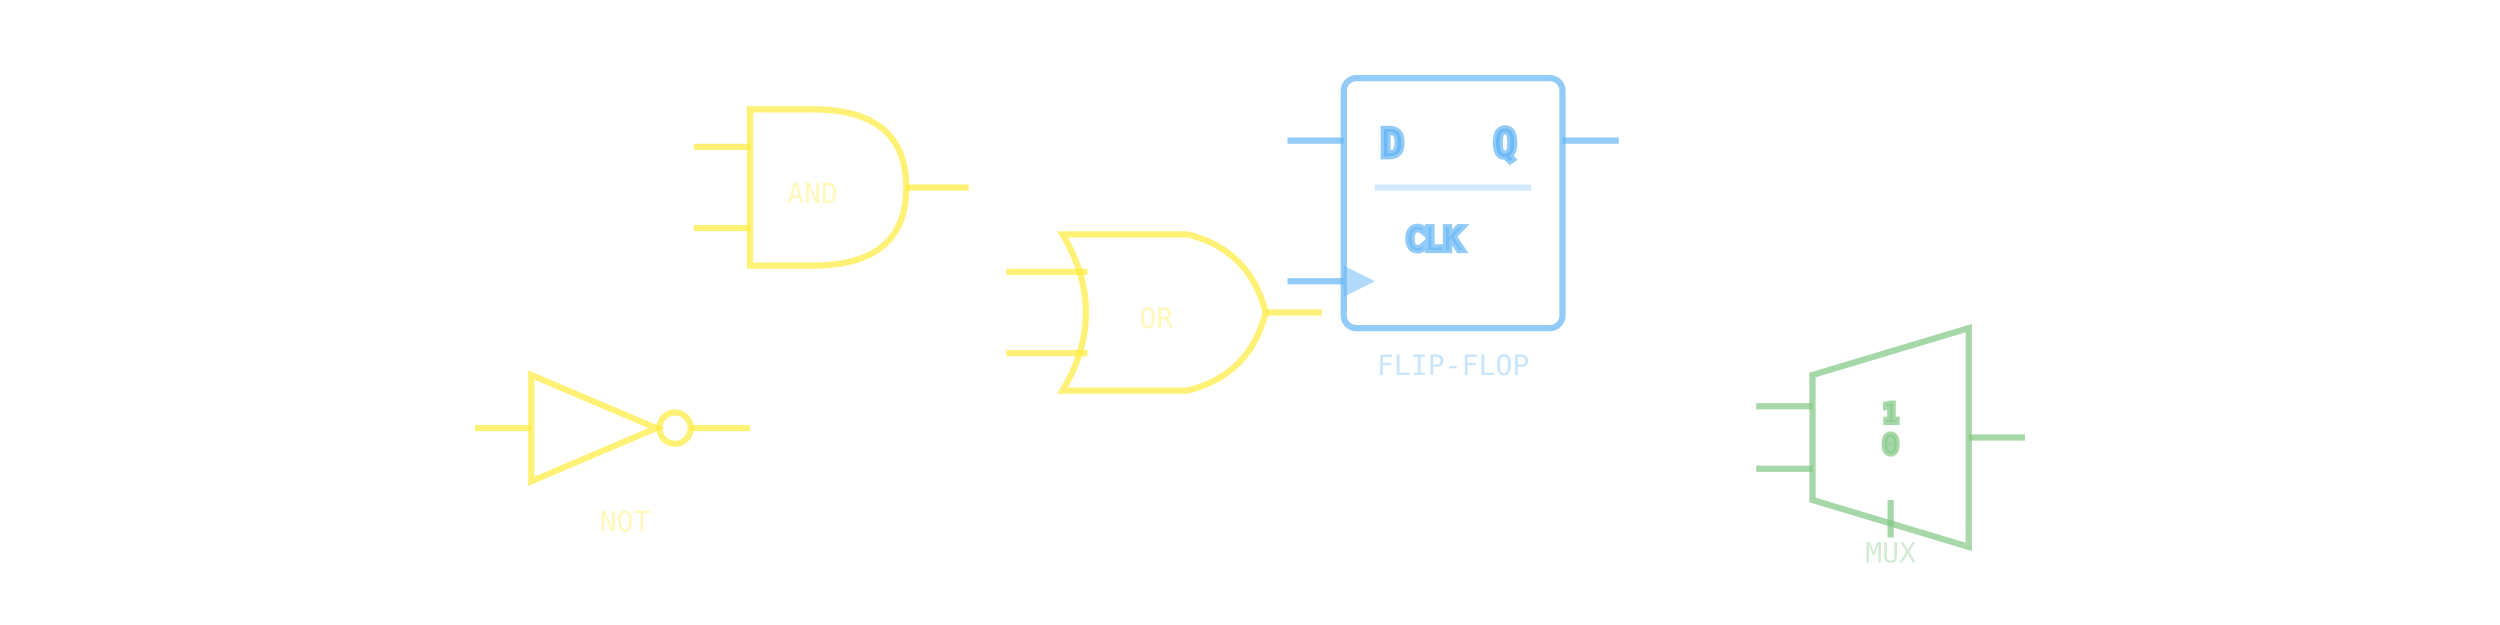
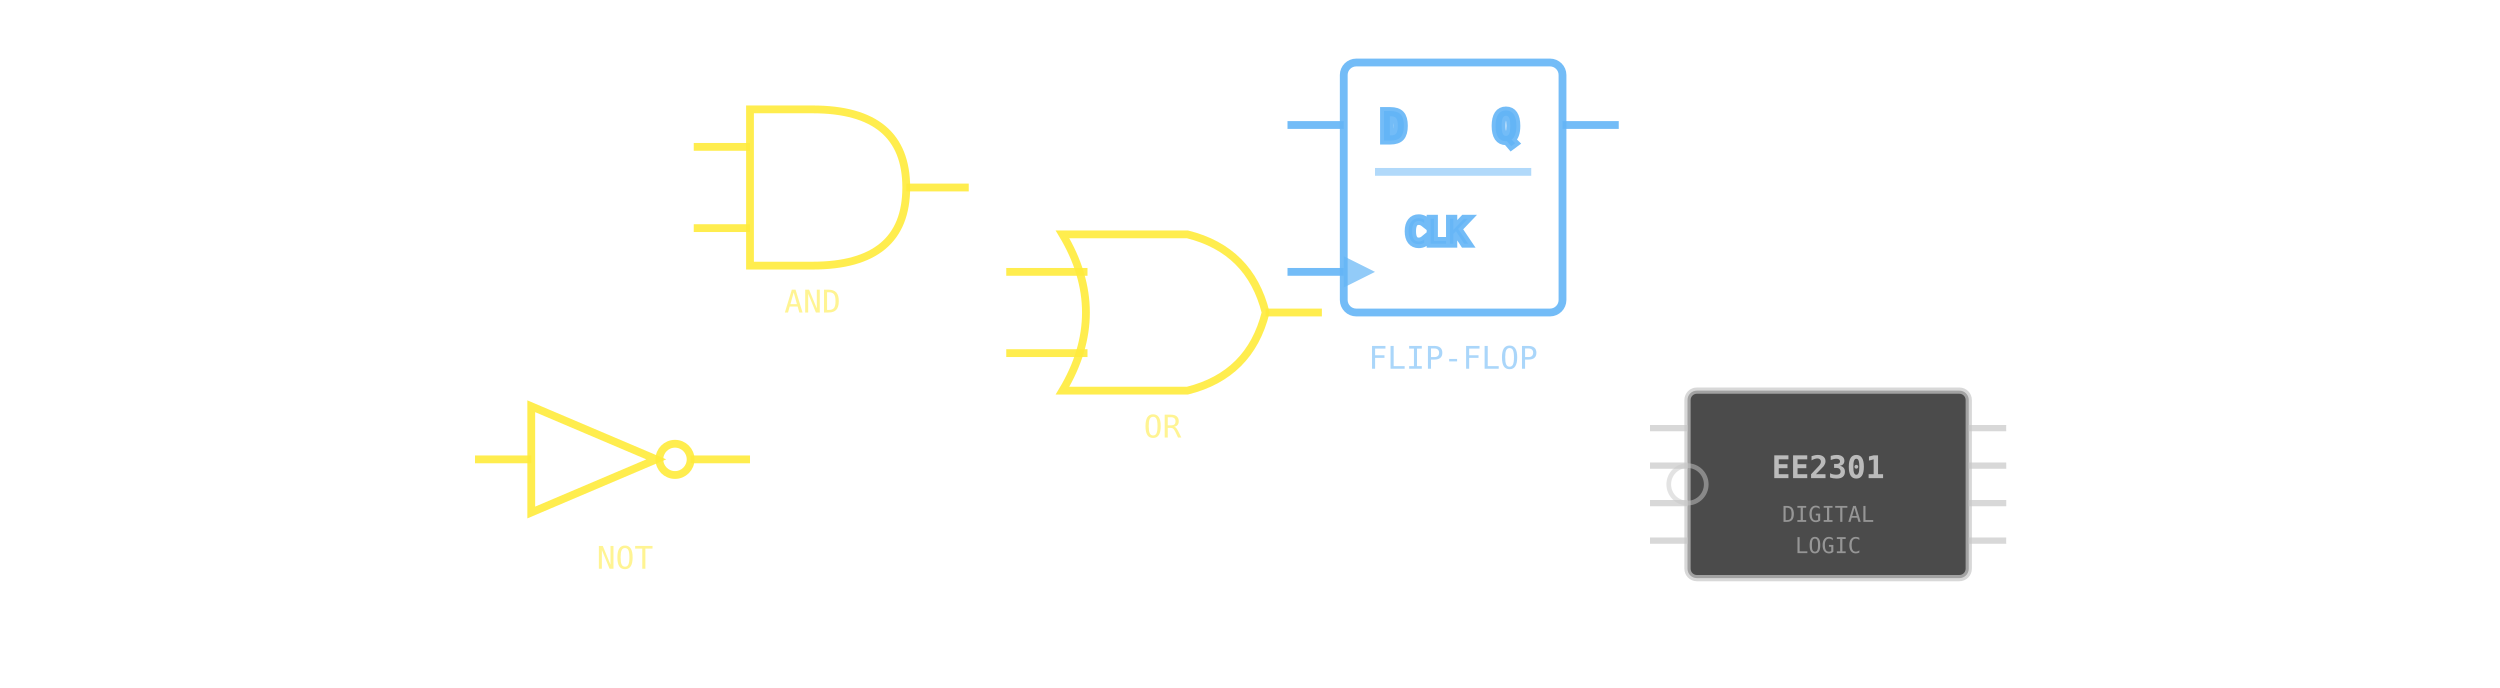
- <svg xmlns="http://www.w3.org/2000/svg" viewBox="0 0 800 200">
-   <g stroke="rgba(255,255,255,0.18)" stroke-width="1.5" fill="none">
+ <svg xmlns="http://www.w3.org/2000/svg" viewBox="0 0 800 220">
+   <g stroke="rgba(255,255,255,0.4)" stroke-width="1.5" fill="none">
    <path d="M0,40 H120 L140,60 H240" />
    <path d="M0,100 H80 L100,80 H200 L220,100 H340" />
-     <path d="M0,160 H60 L80,140 H170" />
-     <path d="M460,40 H580 L600,60 H720 L740,40 H800" />
+     <path d="M0,170 H60 L80,150 H170" />
+     <path d="M460,40 H560 L575,55" />
    <path d="M510,100 H620 L640,120 H800" />
-     <path d="M430,160 H560 L580,140 H700 L720,160 H800" />
+     <path d="M430,170 H520" />
    <path d="M310,70 L340,100" stroke-dasharray="4,4" />
    <path d="M415,100 L460,70" stroke-dasharray="4,4" />
-     <path d="M240,140 L340,115" stroke-dasharray="4,4" />
-     <path d="M510,100 L580,140" stroke-dasharray="4,4" />
+     <path d="M240,150 L340,120" stroke-dasharray="4,4" />
+     <path d="M510,100 L520,110" stroke-dasharray="4,4" />
+     <path d="M700,80 H800" />
+     <path d="M700,170 H800" />
  </g>
-   <g transform="translate(240,35)" fill="none" stroke="rgba(255,235,59,0.7)" stroke-width="2">
+   <g transform="translate(240,35)" fill="none" stroke="rgba(255,235,59,0.9)" stroke-width="2.5">
    <path d="M0,0 H20 Q50,0 50,25 Q50,50 20,50 H0 Z" />
    <line x1="-18" y1="12" x2="0" y2="12" />
    <line x1="-18" y1="38" x2="0" y2="38" />
    <line x1="50" y1="25" x2="70" y2="25" />
  </g>
-   <text x="260" y="65" fill="rgba(255,235,59,0.35)" font-size="9" font-family="monospace" text-anchor="middle">AND</text>
-   <g transform="translate(340,75)" fill="none" stroke="rgba(255,235,59,0.7)" stroke-width="2">
+   <text x="260" y="100" fill="rgba(255,235,59,0.55)" font-size="10" font-family="monospace" text-anchor="middle">AND</text>
+   <g transform="translate(340,75)" fill="none" stroke="rgba(255,235,59,0.9)" stroke-width="2.5">
    <path d="M0,0 Q15,25 0,50 Q25,50 40,50 Q60,45 65,25 Q60,5 40,0 Q25,0 0,0 Z" />
    <line x1="-18" y1="12" x2="8" y2="12" />
    <line x1="-18" y1="38" x2="8" y2="38" />
    <line x1="65" y1="25" x2="83" y2="25" />
  </g>
-   <text x="370" y="105" fill="rgba(255,235,59,0.35)" font-size="9" font-family="monospace" text-anchor="middle">OR</text>
-   <g transform="translate(170,120)" fill="none" stroke="rgba(255,235,59,0.7)" stroke-width="2">
+   <text x="372" y="140" fill="rgba(255,235,59,0.55)" font-size="10" font-family="monospace" text-anchor="middle">OR</text>
+   <g transform="translate(170,130)" fill="none" stroke="rgba(255,235,59,0.9)" stroke-width="2.5">
    <polygon points="0,0 40,17 0,34" />
    <circle cx="46" cy="17" r="5" />
    <line x1="-18" y1="17" x2="0" y2="17" />
    <line x1="51" y1="17" x2="70" y2="17" />
  </g>
-   <text x="200" y="170" fill="rgba(255,235,59,0.35)" font-size="9" font-family="monospace" text-anchor="middle">NOT</text>
-   <g transform="translate(430,25)" fill="none" stroke="rgba(100,181,246,0.7)" stroke-width="2">
+   <text x="200" y="182" fill="rgba(255,235,59,0.55)" font-size="10" font-family="monospace" text-anchor="middle">NOT</text>
+   <g transform="translate(430,20)" fill="none" stroke="rgba(100,181,246,0.9)" stroke-width="2.5">
    <rect x="0" y="0" width="70" height="80" rx="4" />
-     <text x="12" y="25" fill="rgba(100,181,246,0.8)" font-size="12" font-family="monospace">D</text>
-     <text x="48" y="25" fill="rgba(100,181,246,0.8)" font-size="12" font-family="monospace">Q</text>
-     <line x1="10" y1="35" x2="60" y2="35" stroke="rgba(100,181,246,0.3)" />
-     <text x="20" y="55" fill="rgba(100,181,246,0.6)" font-size="10" font-family="monospace">CLK</text>
-     <polygon points="0,60 10,65 0,70" fill="rgba(100,181,246,0.5)" stroke="none" />
+     <text x="12" y="25" fill="rgba(100,181,246,1)" font-size="13" font-family="monospace" font-weight="bold">D</text>
+     <text x="48" y="25" fill="rgba(100,181,246,1)" font-size="13" font-family="monospace" font-weight="bold">Q</text>
+     <line x1="10" y1="35" x2="60" y2="35" stroke="rgba(100,181,246,0.5)" />
+     <text x="20" y="58" fill="rgba(100,181,246,0.8)" font-size="11" font-family="monospace">CLK</text>
+     <polygon points="0,62 10,67 0,72" fill="rgba(100,181,246,0.7)" stroke="none" />
    <line x1="-18" y1="20" x2="0" y2="20" />
    <line x1="70" y1="20" x2="88" y2="20" />
-     <line x1="-18" y1="65" x2="0" y2="65" />
+     <line x1="-18" y1="67" x2="0" y2="67" />
  </g>
-   <text x="465" y="120" fill="rgba(100,181,246,0.35)" font-size="9" font-family="monospace" text-anchor="middle">FLIP-FLOP</text>
-   <g transform="translate(580,120)" fill="none" stroke="rgba(129,199,132,0.7)" stroke-width="2">
-     <path d="M0,0 L50,-15 L50,55 L0,40 Z" />
-     <line x1="-18" y1="10" x2="0" y2="10" />
-     <line x1="-18" y1="30" x2="0" y2="30" />
-     <line x1="50" y1="20" x2="68" y2="20" />
-     <line x1="25" y1="40" x2="25" y2="52" />
-     <text x="25" y="25" fill="rgba(129,199,132,0.6)" font-size="8" font-family="monospace" text-anchor="middle">0</text>
-     <text x="25" y="15" fill="rgba(129,199,132,0.6)" font-size="8" font-family="monospace" text-anchor="middle">1</text>
+   <text x="465" y="118" fill="rgba(100,181,246,0.55)" font-size="10" font-family="monospace" text-anchor="middle">FLIP-FLOP</text>
+   <g transform="translate(540,125)">
+     <rect x="0" y="0" width="90" height="60" rx="3" fill="rgba(30,30,30,0.8)" stroke="rgba(200,200,200,0.7)" stroke-width="2" />
+     <circle cx="0" cy="30" r="6" fill="none" stroke="rgba(200,200,200,0.5)" stroke-width="1.5" />
+     <text x="45" y="28" fill="rgba(200,200,200,0.9)" font-size="10" font-family="monospace" text-anchor="middle" font-weight="bold">EE2301</text>
+     <text x="45" y="42" fill="rgba(200,200,200,0.6)" font-size="7" font-family="monospace" text-anchor="middle">DIGITAL</text>
+     <text x="45" y="52" fill="rgba(200,200,200,0.6)" font-size="7" font-family="monospace" text-anchor="middle">LOGIC</text>
+     <line x1="-12" y1="12" x2="0" y2="12" stroke="rgba(200,200,200,0.7)" stroke-width="2" />
+     <line x1="-12" y1="24" x2="0" y2="24" stroke="rgba(200,200,200,0.7)" stroke-width="2" />
+     <line x1="-12" y1="36" x2="0" y2="36" stroke="rgba(200,200,200,0.7)" stroke-width="2" />
+     <line x1="-12" y1="48" x2="0" y2="48" stroke="rgba(200,200,200,0.7)" stroke-width="2" />
+     <line x1="90" y1="12" x2="102" y2="12" stroke="rgba(200,200,200,0.7)" stroke-width="2" />
+     <line x1="90" y1="24" x2="102" y2="24" stroke="rgba(200,200,200,0.7)" stroke-width="2" />
+     <line x1="90" y1="36" x2="102" y2="36" stroke="rgba(200,200,200,0.7)" stroke-width="2" />
+     <line x1="90" y1="48" x2="102" y2="48" stroke="rgba(200,200,200,0.7)" stroke-width="2" />
+     <line x1="102" y1="12" x2="130" y2="12" stroke="rgba(255,255,255,0.35)" stroke-width="1.5" />
+     <line x1="102" y1="48" x2="130" y2="48" stroke="rgba(255,255,255,0.35)" stroke-width="1.5" />
+     <line x1="-12" y1="12" x2="-30" y2="12" stroke="rgba(255,255,255,0.35)" stroke-width="1.5" />
+     <line x1="-12" y1="48" x2="-30" y2="48" stroke="rgba(255,255,255,0.35)" stroke-width="1.5" />
  </g>
-   <text x="605" y="180" fill="rgba(129,199,132,0.35)" font-size="9" font-family="monospace" text-anchor="middle">MUX</text>
-   <text fill="rgba(255,255,255,0.06)" font-size="13" font-family="monospace">
-     <tspan x="30" y="25">1 0 1 1 0 0 1 0</tspan>
-     <tspan x="530" y="175">0 1 1 0 1 0 0 1</tspan>
-     <tspan x="640" y="25">1 1 0 1 0 1 1 0</tspan>
-     <tspan x="80" y="195">0 0 1 0 1 1 0 1</tspan>
+   <text fill="rgba(255,255,255,0.12)" font-size="13" font-family="monospace">
+     <tspan x="30" y="22">1 0 1 1 0 0 1 0</tspan>
+     <tspan x="640" y="210">0 1 1 0 1 0 0 1</tspan>
+     <tspan x="640" y="22">1 1 0 1 0 1 1 0</tspan>
+     <tspan x="80" y="210">0 0 1 0 1 1 0 1</tspan>
  </text>
-   <g transform="translate(680,50)" stroke="rgba(255,255,255,0.12)" stroke-width="1.5" fill="none">
+   <g transform="translate(680,40)" stroke="rgba(255,255,255,0.3)" stroke-width="2" fill="none">
    <polyline points="0,30 0,0 15,0 15,30 30,30 30,0 45,0 45,30 60,30 60,0 75,0 75,30 90,30 90,0 105,0 105,30" />
  </g>
+   <text x="732" y="85" fill="rgba(255,255,255,0.35)" font-size="9" font-family="monospace" text-anchor="middle">CLK</text>
</svg>
